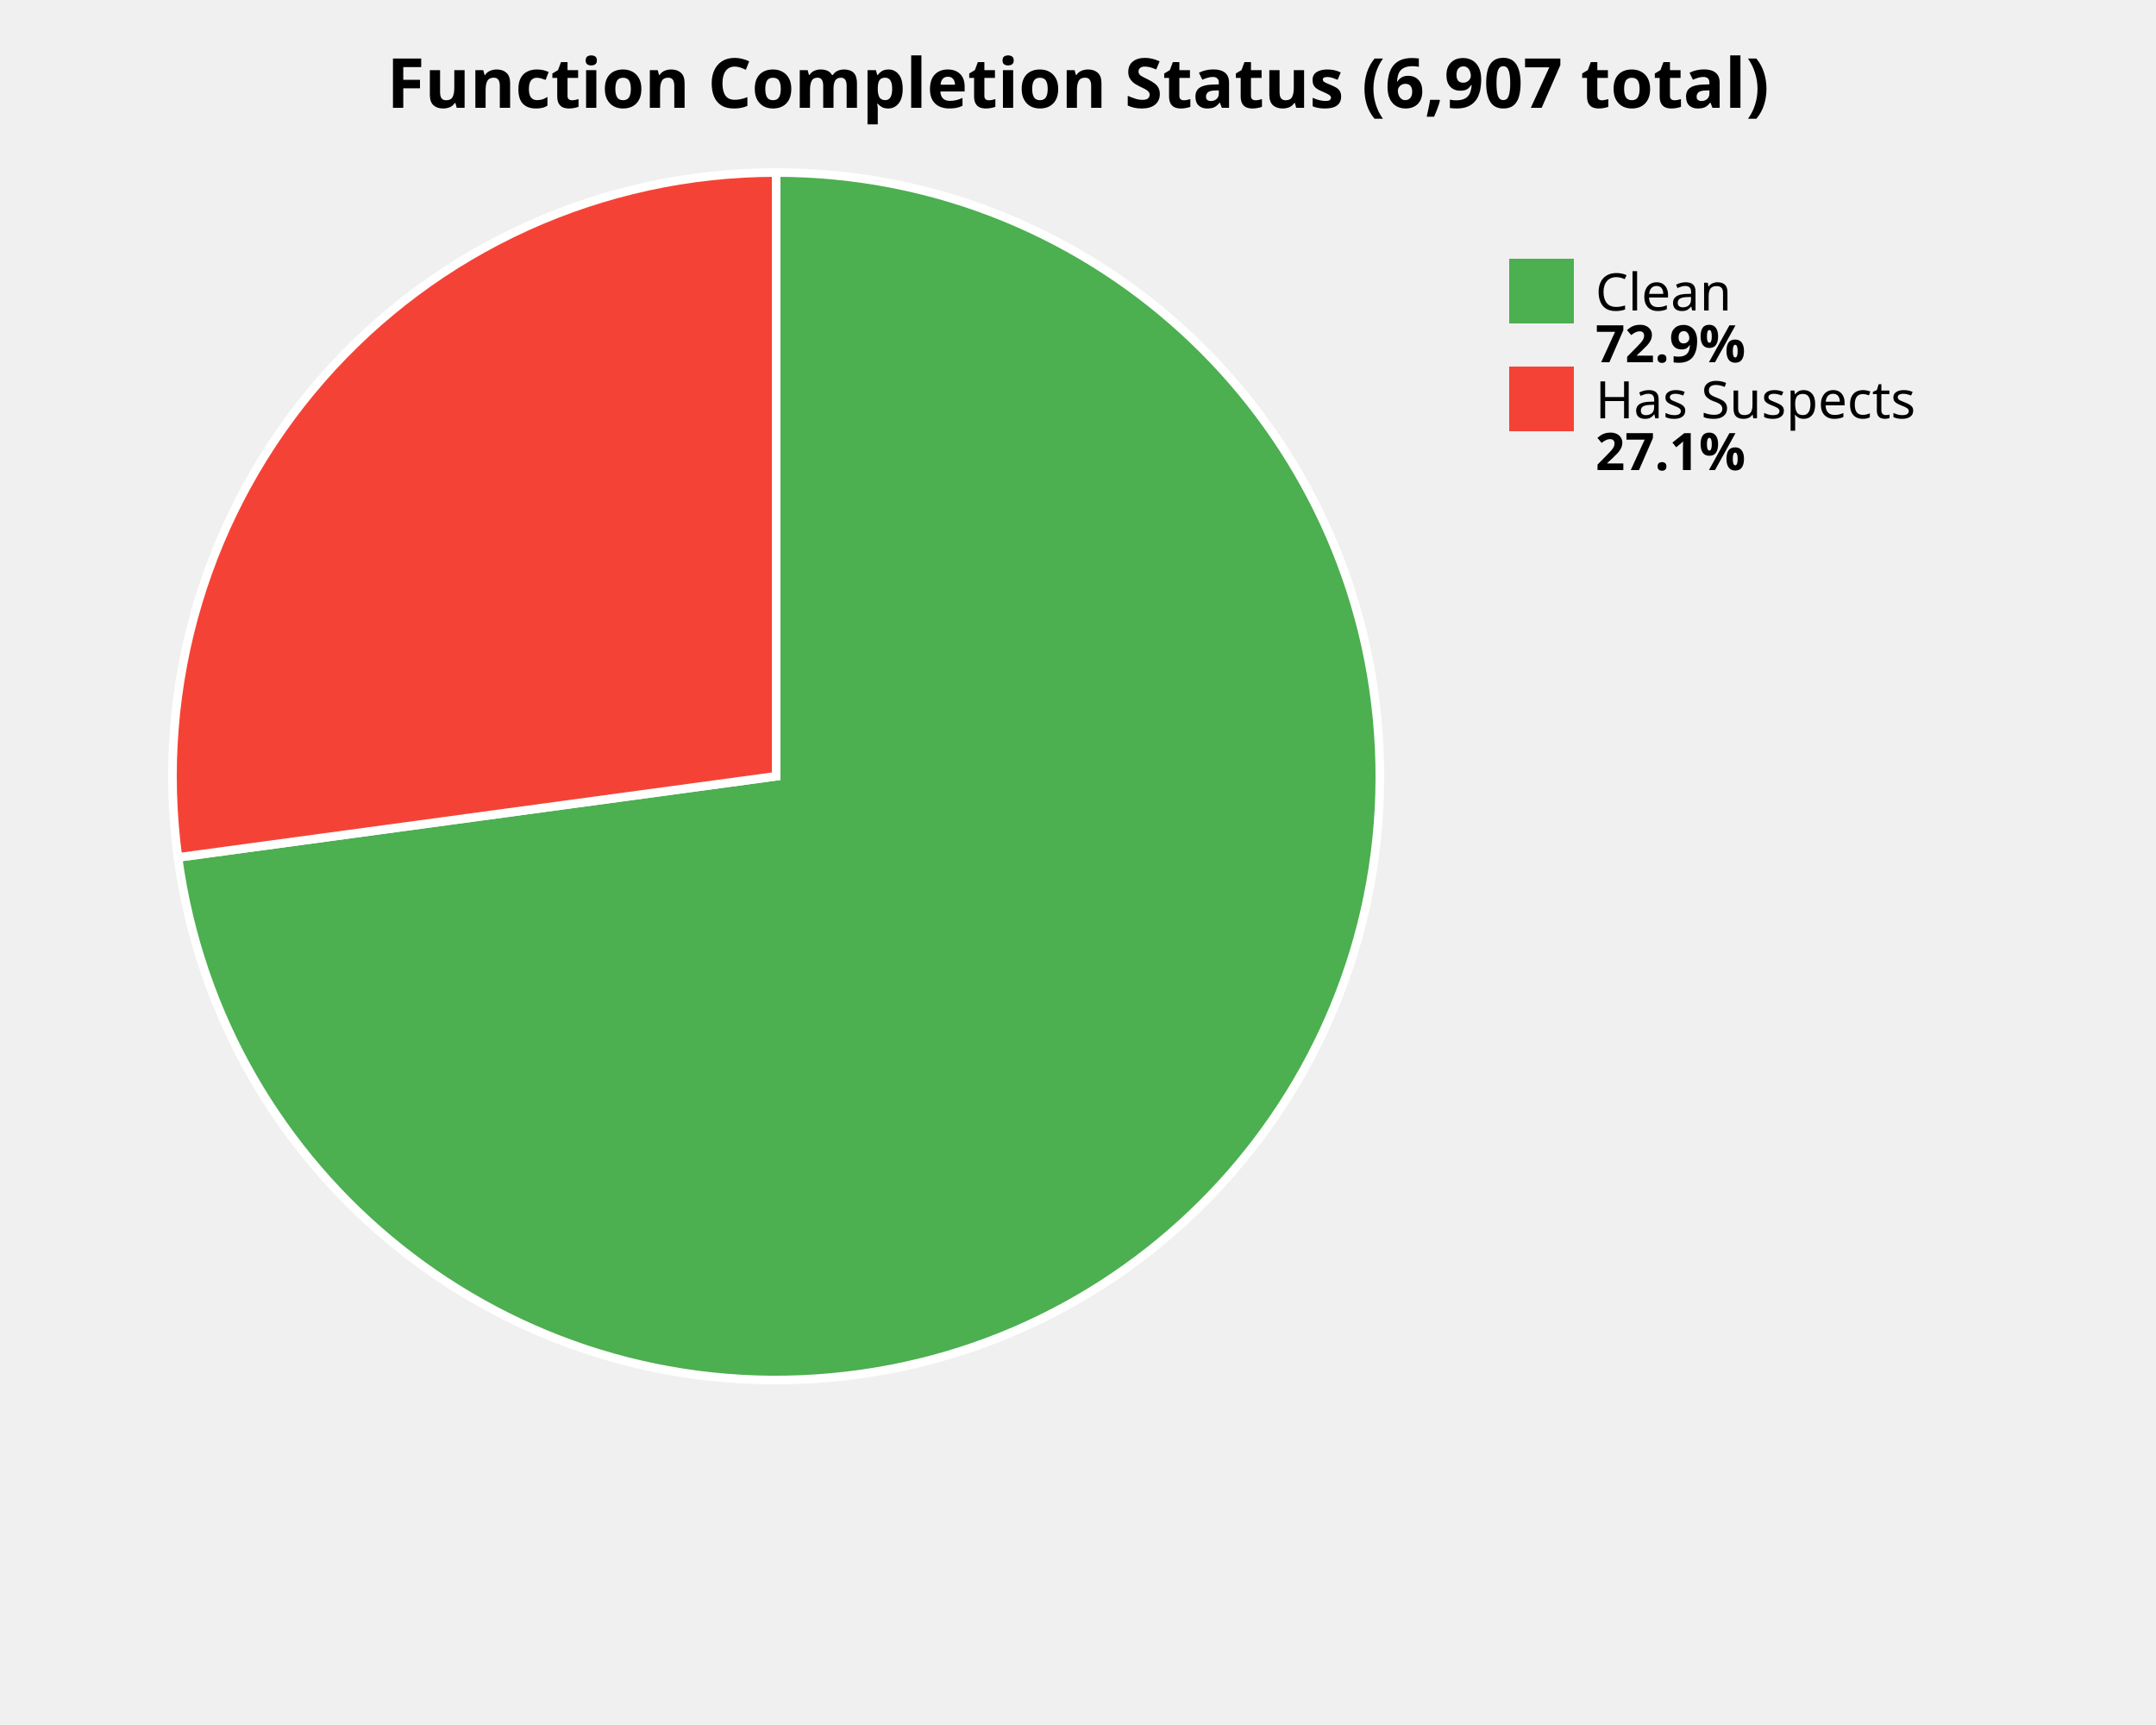
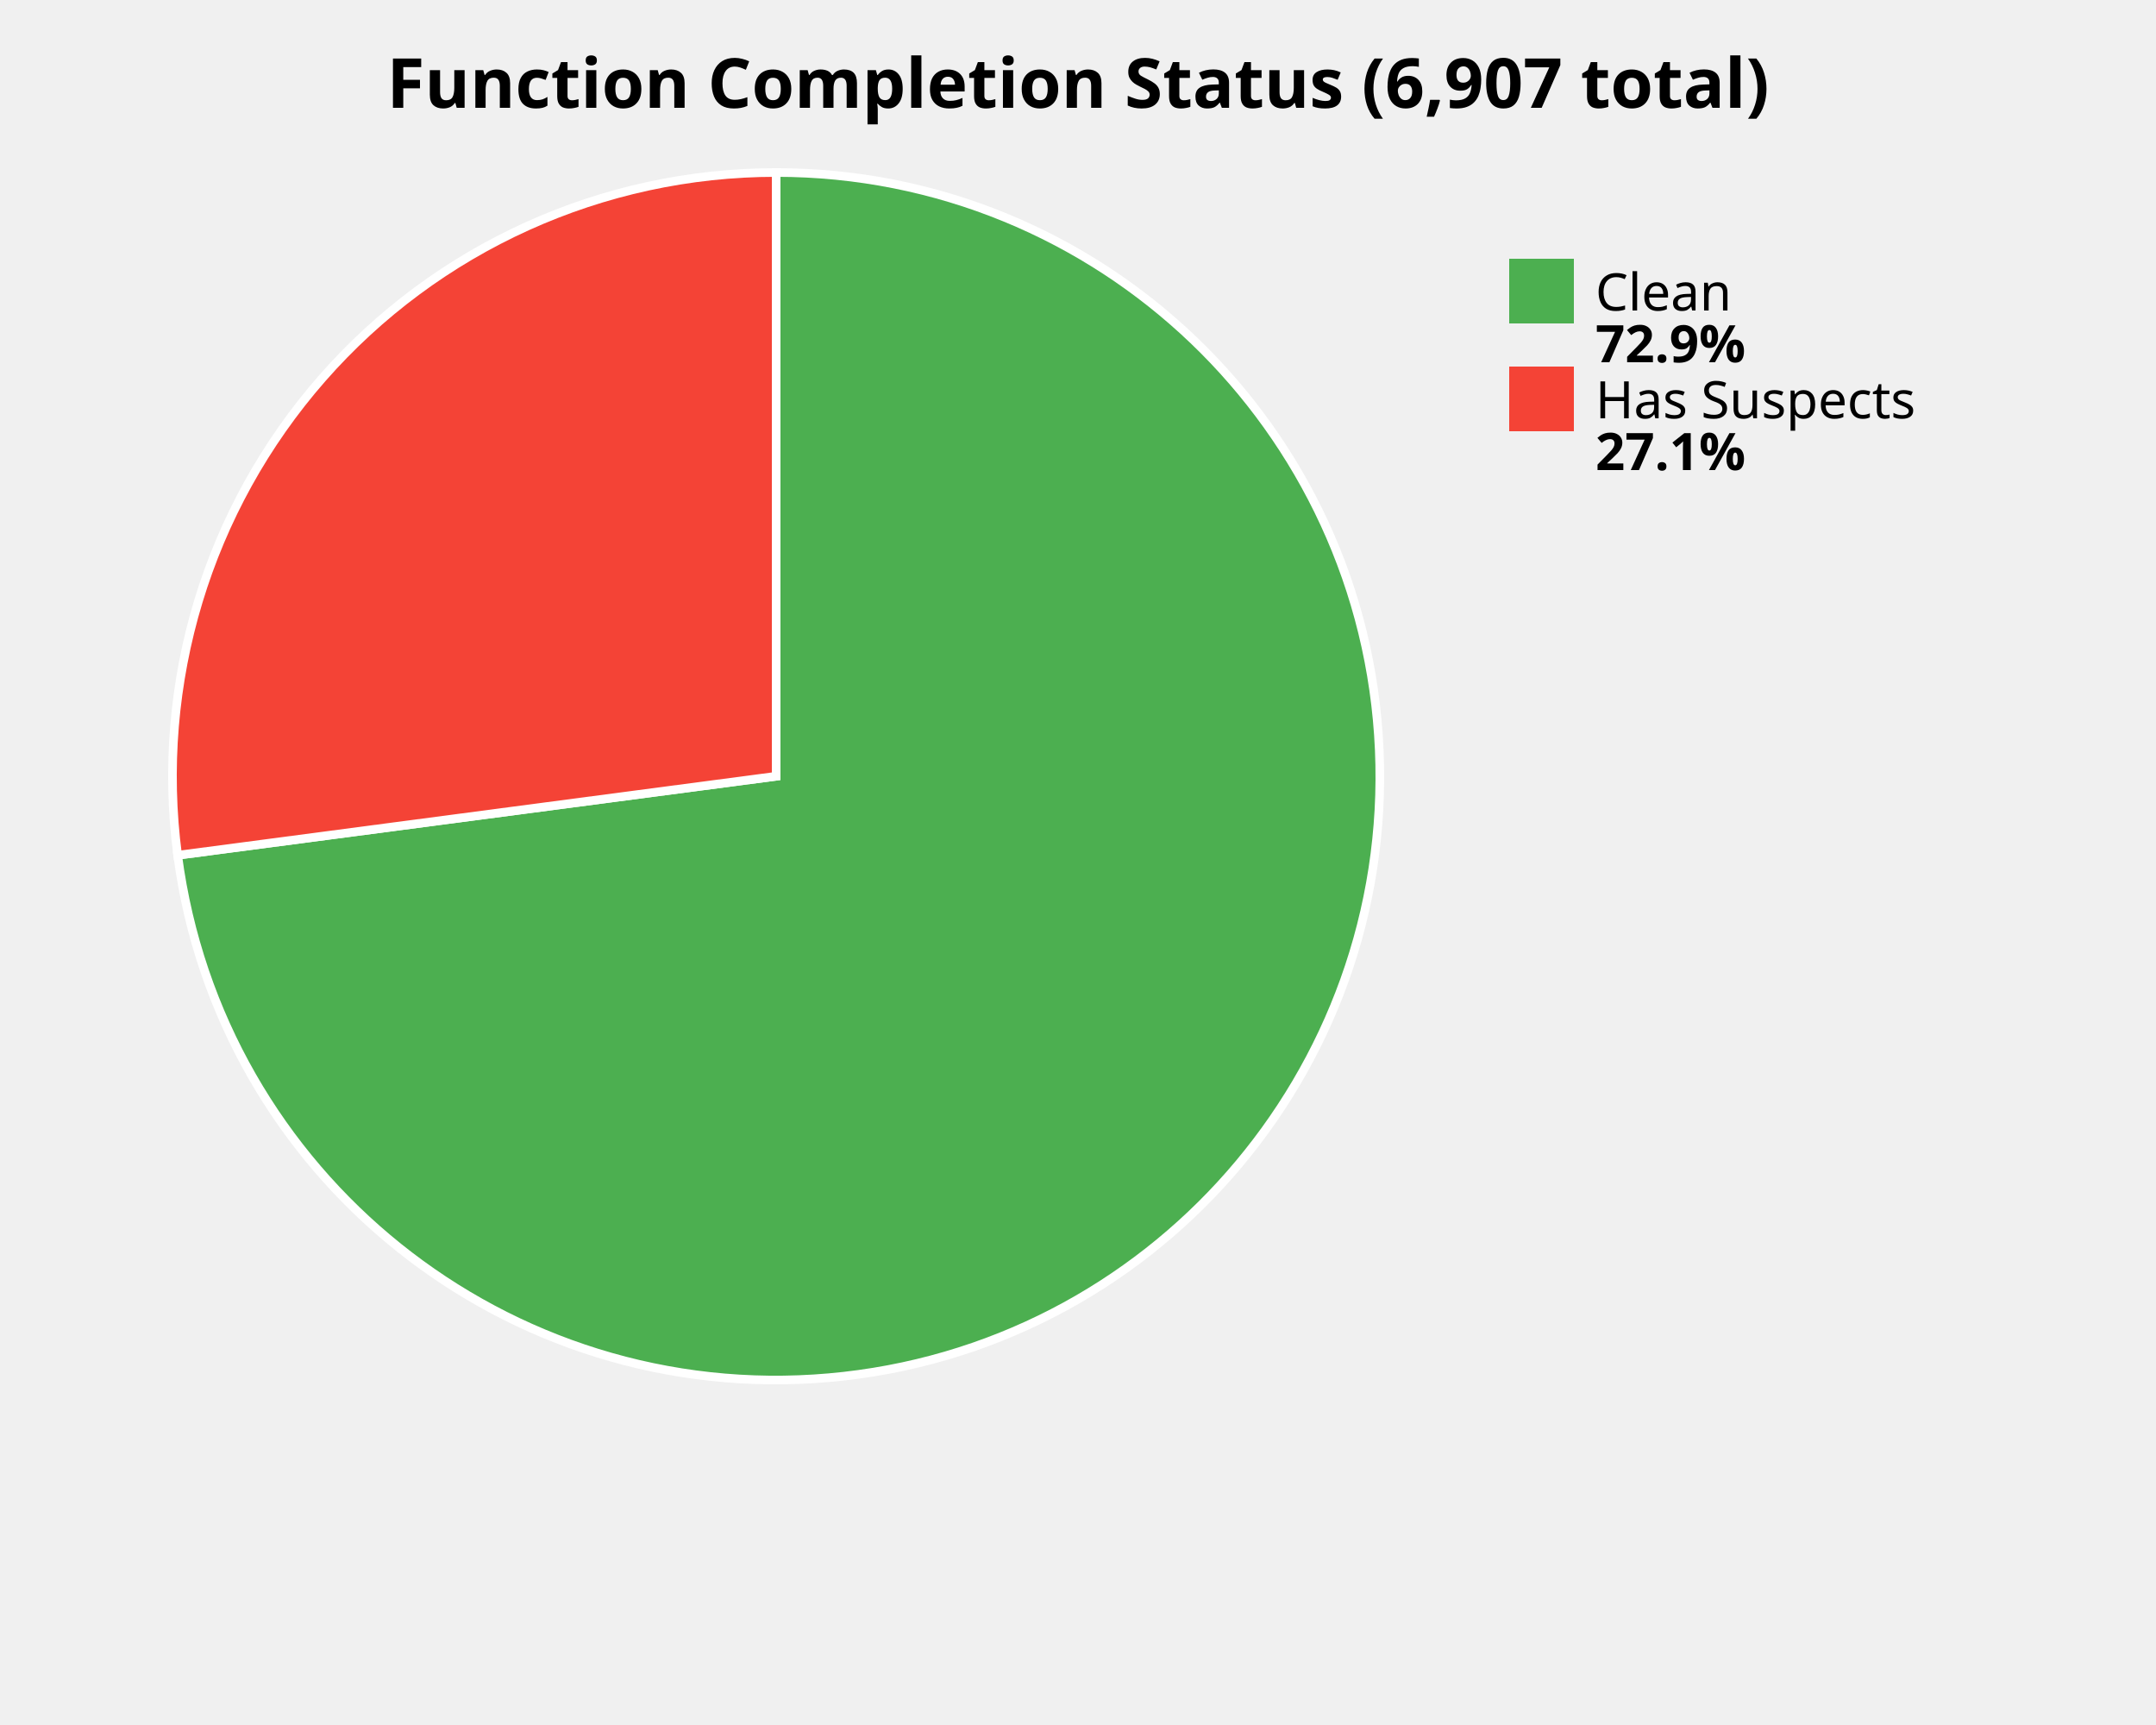
<svg xmlns="http://www.w3.org/2000/svg" width="500" height="400" viewBox="0 0 500 400">
  <style>
    .title { font: bold 16px sans-serif; }
    .label { font: 12px sans-serif; }
    .value { font: bold 12px sans-serif; }
  </style>
  <rect width="100%%" height="100%%" fill="white" />
  <text x="250" y="25" class="title" text-anchor="middle">Function Completion Status (6,907 total)</text>
-   <path d="M 180,180 L 180.00,40.00 A 140,140 0 1,1 41.27,198.82 Z" fill="#4CAF50" stroke="white" stroke-width="2" />
-   <path d="M 180,180 L 41.27,198.82 A 140,140 0 0,1 180.00,40.00 Z" fill="#F44336" stroke="white" stroke-width="2" />
+   <path d="M 180,180 L 180.00,40.00 A 140,140 0 1,1 41.20,198.32 Z" fill="#4CAF50" stroke="white" stroke-width="2" />
+   <path d="M 180,180 L 41.20,198.32 A 140,140 0 0,1 180.00,40.00 Z" fill="#F44336" stroke="white" stroke-width="2" />
  <rect x="350" y="60" width="15" height="15" fill="#4CAF50" />
  <text x="370" y="72" class="label">Clean</text>
  <text x="370" y="84" class="value">72.9%</text>
  <rect x="350" y="85" width="15" height="15" fill="#F44336" />
  <text x="370" y="97" class="label">Has Suspects</text>
  <text x="370" y="109" class="value">27.1%</text>
</svg>
